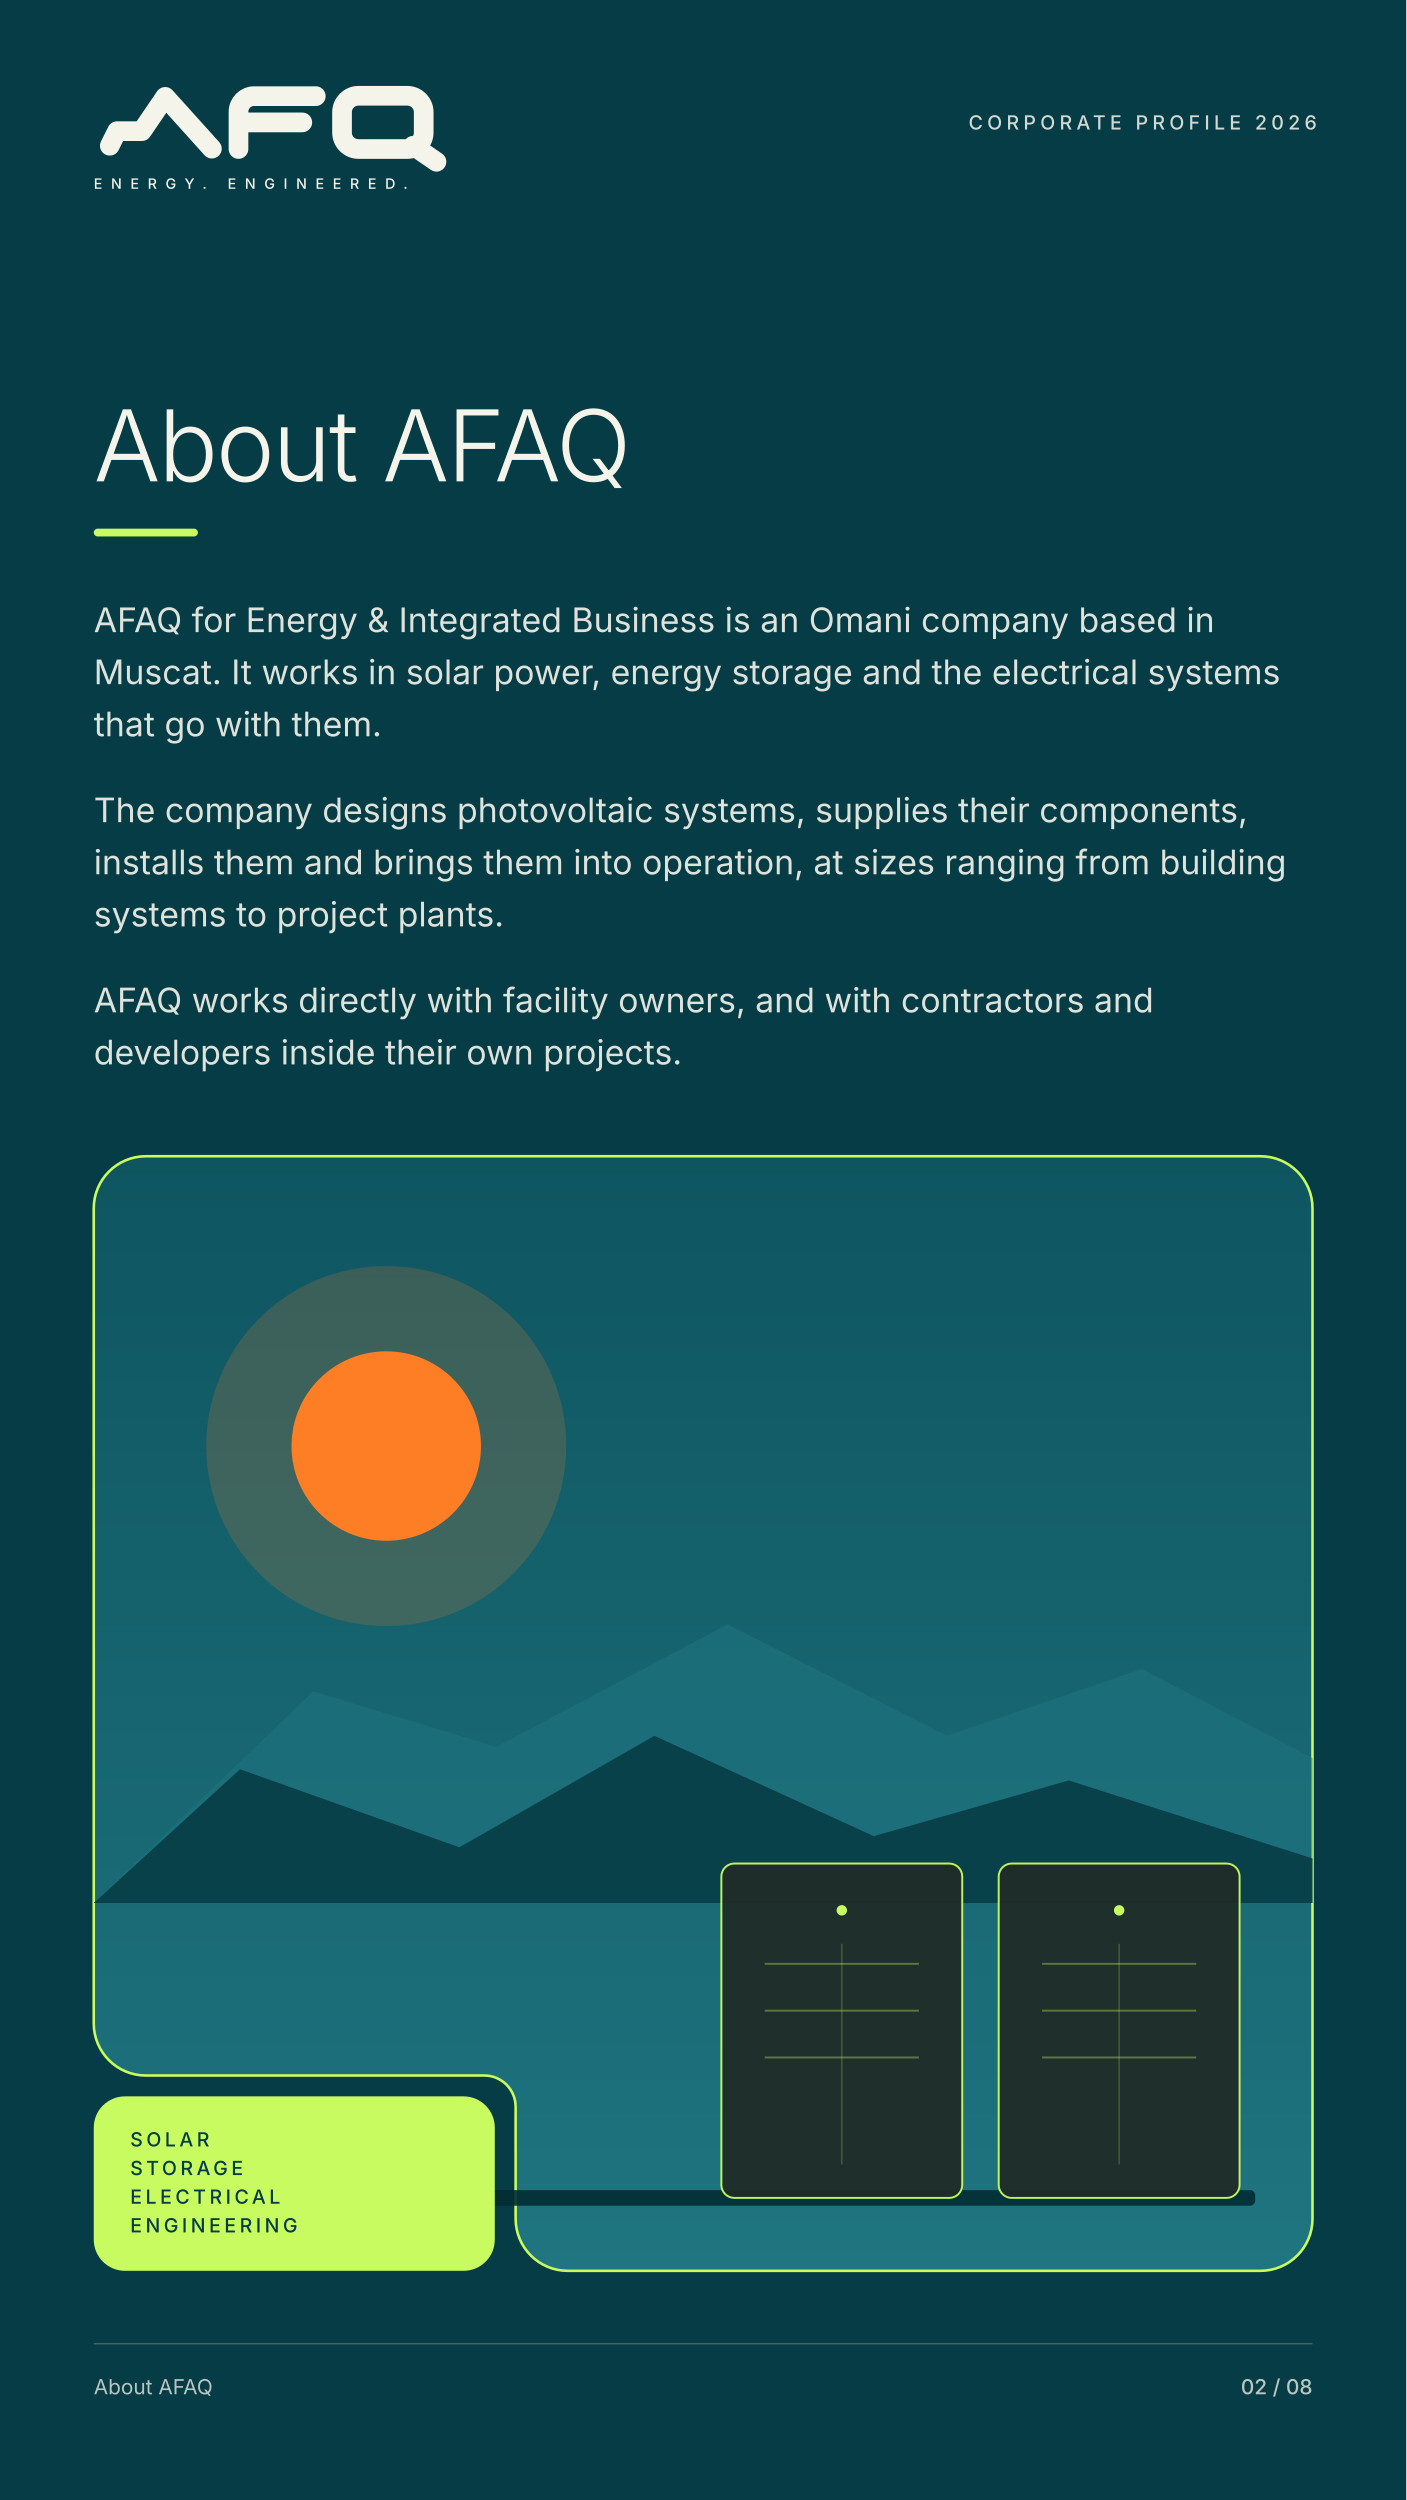
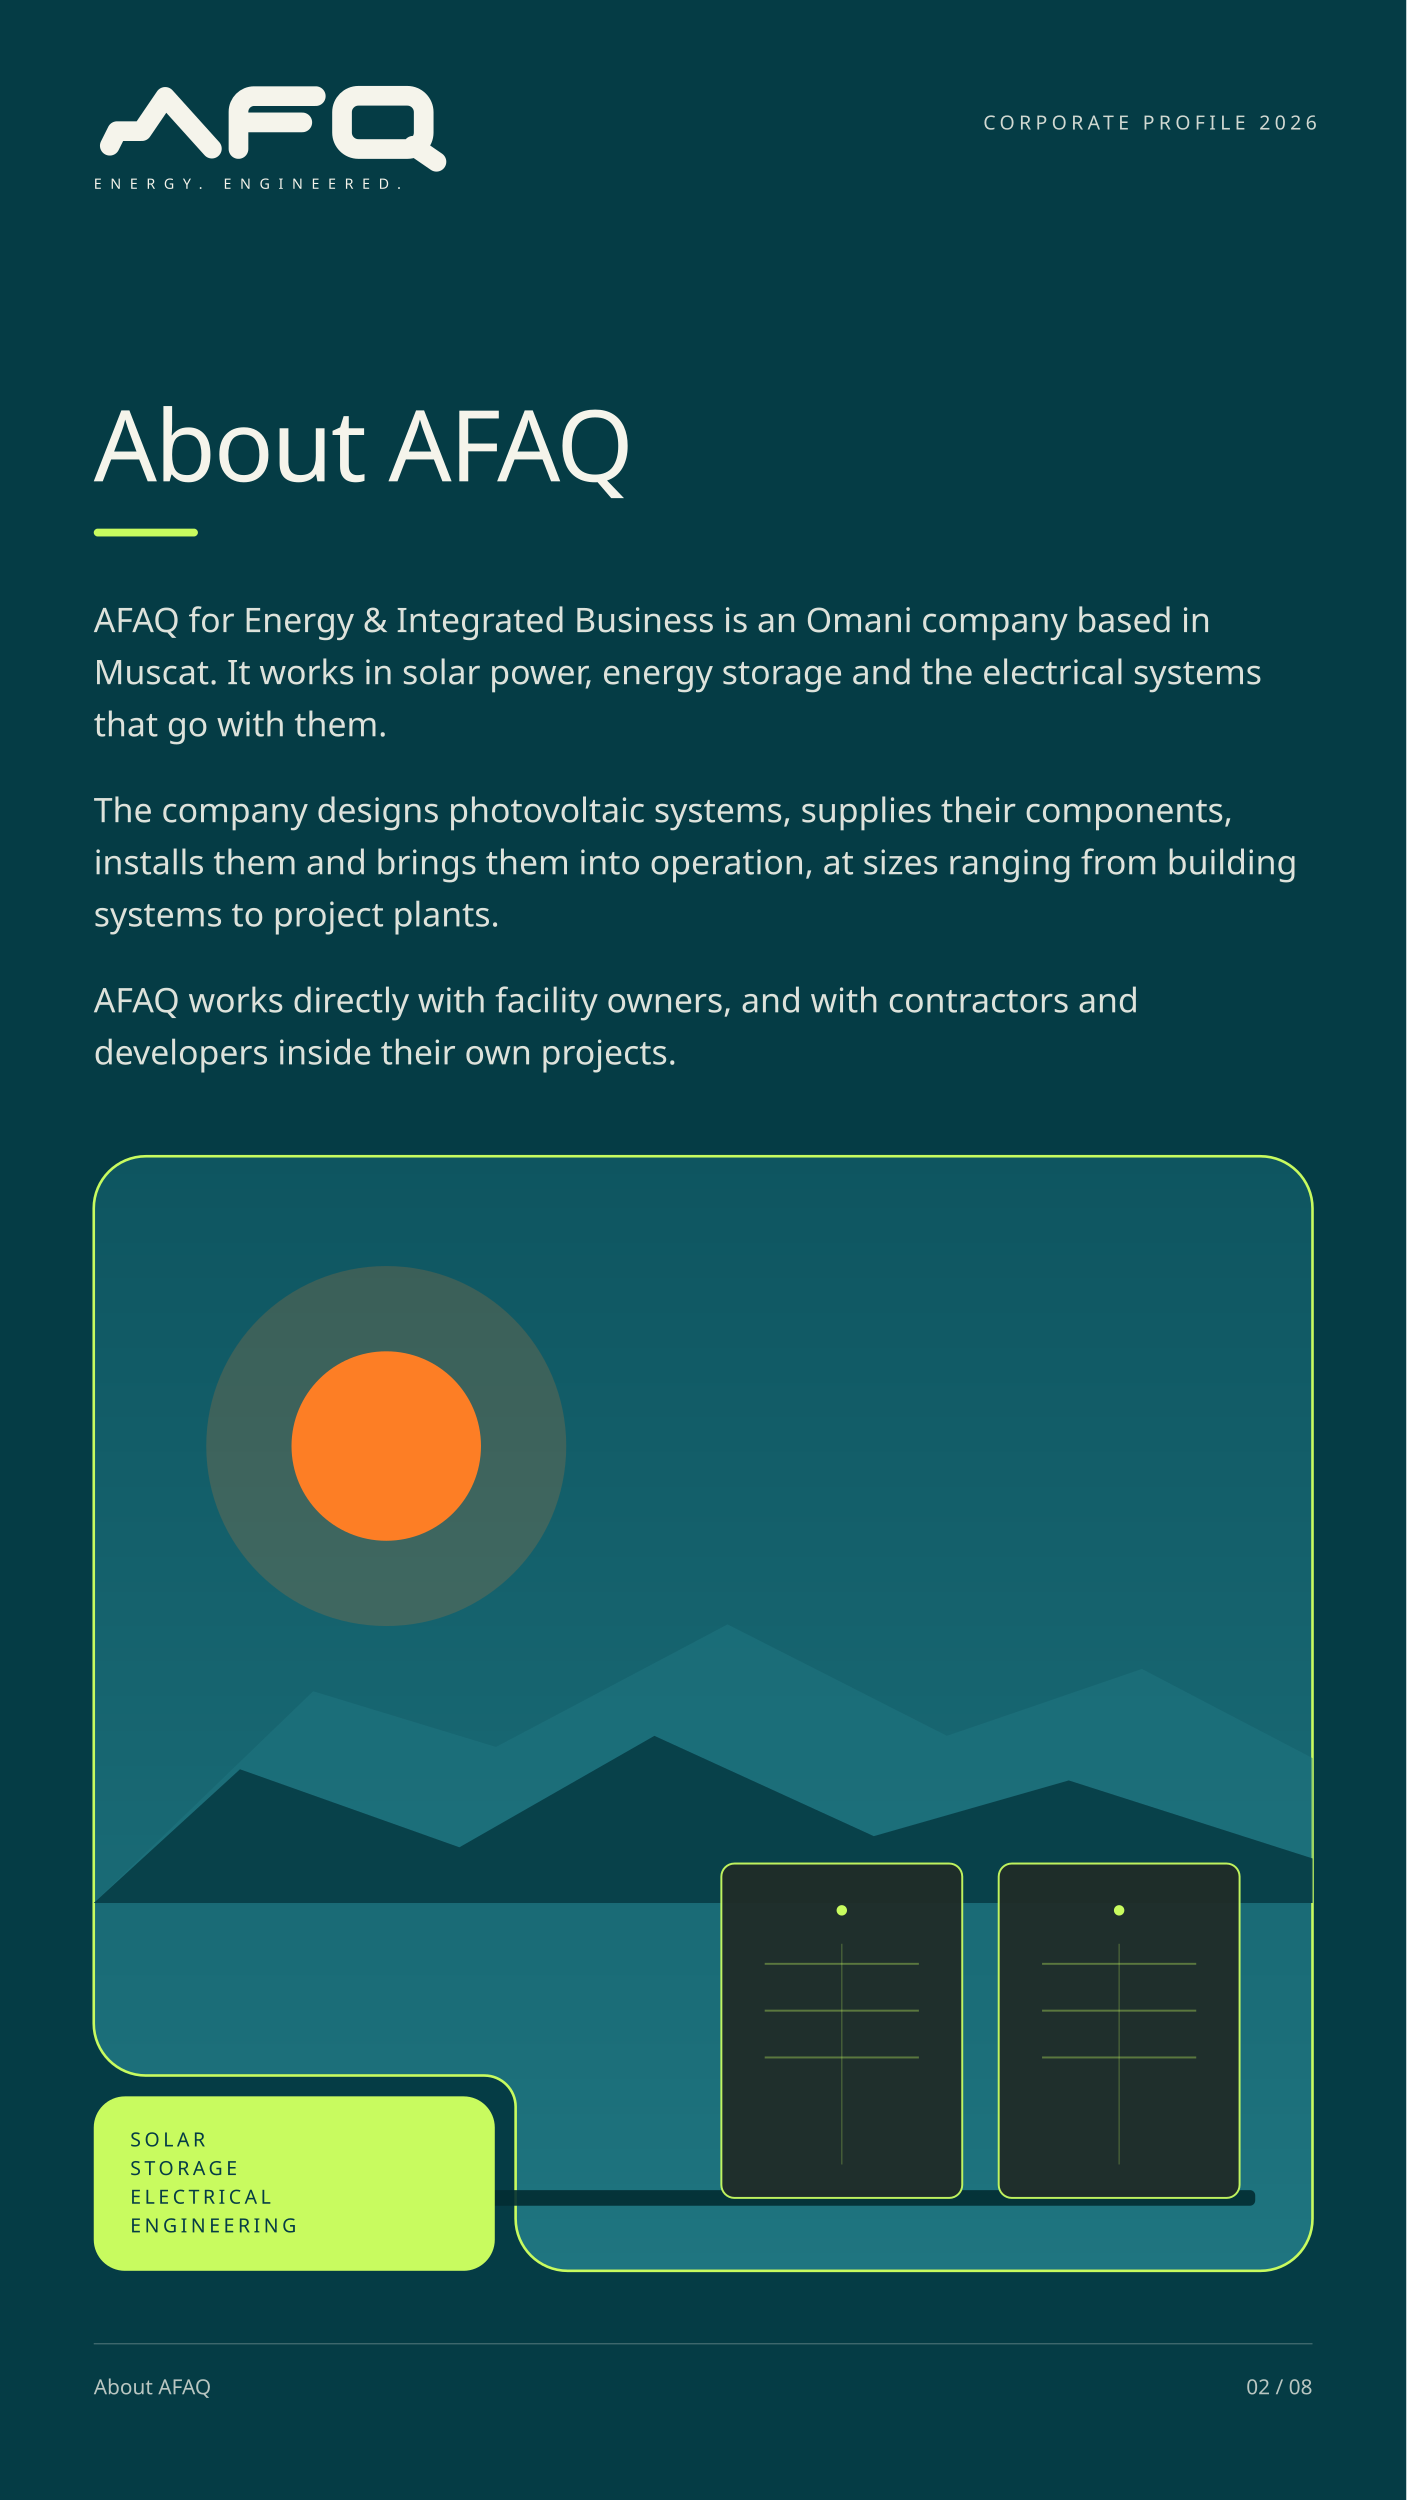
<svg xmlns="http://www.w3.org/2000/svg" width="1080" height="1920" viewBox="0 0 1080 1920">
  <defs>
    <linearGradient id="grad-1" gradientUnits="userSpaceOnUse" x1="0" y1="888" x2="0" y2="1744">
      <stop offset="0" stop-color="#0E5560" stop-opacity="1" />
      <stop offset="1" stop-color="#1F7580" stop-opacity="1" />
    </linearGradient>
  </defs>
  <rect id="Background" x="0" y="0" width="1080" height="1920" fill="#053C45" />
  <g id="Header">
    <g id="Logo-Lockup">
      <g id="Wordmark-AFQ">
        <path id="Letter-A" d="M 84.32 111.92 L 89.92 100.72 L 108.96 100.72 L 126.88 74.4 L 162.72 114.16" fill="none" stroke="#F5F4EB" stroke-width="15.12" stroke-linecap="round" stroke-linejoin="round" />
        <path id="Letter-F" d="M 183.16 114.44 L 183.16 85.88 C 183.16 79.22 188.54 73.84 195.2 73.84 L 242.52 73.84 M 183.16 94 L 232.16 94" fill="none" stroke="#F5F4EB" stroke-width="15.12" stroke-linecap="round" stroke-linejoin="round" />
        <path id="Letter-Q" d="M 262.68 86.16 C 262.68 79.2 268.32 73.56 275.28 73.56 L 312.8 73.56 C 319.76 73.56 325.4 79.2 325.4 86.16 L 325.4 101.84 C 325.4 108.8 319.76 114.44 312.8 114.44 L 275.28 114.44 C 268.32 114.44 262.68 108.8 262.68 101.84 Z M 317.28 111.92 L 335.2 124.24" fill="none" stroke="#F5F4EB" stroke-width="15.12" stroke-linecap="round" stroke-linejoin="round" />
      </g>
-       <text id="Tagline" x="72" y="145" font-family="Inter" font-size="11" font-weight="500" fill="#F5F4EB" letter-spacing="6.6">ENERGY. ENGINEERED.</text>
+       <text id="Tagline" x="72" y="145" font-family="Inter-Medium" font-size="11" font-weight="500" fill="#F5F4EB" letter-spacing="6.6">ENERGY. ENGINEERED.</text>
    </g>
-     <text id="Eyebrow" x="1011.3" y="99.46" font-family="Inter" font-size="15" font-weight="500" fill="#F5F4EB" letter-spacing="3.3" text-anchor="end" opacity="0.85">CORPORATE PROFILE 2026</text>
+     <text id="Eyebrow" x="1011.3" y="99.46" font-family="Inter-Medium" font-size="15" font-weight="500" fill="#F5F4EB" letter-spacing="3.3" text-anchor="end" opacity="0.85">CORPORATE PROFILE 2026</text>
  </g>
-   <text id="Title" x="72" y="369.65" font-family="Inter" font-size="76" font-weight="300" fill="#F5F4EB" letter-spacing="-1.52">About AFAQ</text>
+   <text id="Title" x="72" y="369.65" font-family="Inter-Light" font-size="76" font-weight="300" fill="#F5F4EB" letter-spacing="-1.52">About AFAQ</text>
  <rect id="Accent-Rule" x="72" y="406" width="80" height="6" rx="3" fill="#C8FB5F" />
  <g id="Body-1">
-     <text id="Body-1-line" x="72" y="485.46" font-family="Inter" font-size="26" font-weight="400" fill="#F5F4EB" opacity="0.9">AFAQ for Energy &amp; Integrated Business is an Omani company based in</text>
-     <text id="Body-1-line-2" x="72" y="525.46" font-family="Inter" font-size="26" font-weight="400" fill="#F5F4EB" opacity="0.9">Muscat. It works in solar power, energy storage and the electrical systems</text>
-     <text id="Body-1-line-3" x="72" y="565.46" font-family="Inter" font-size="26" font-weight="400" fill="#F5F4EB" opacity="0.9">that go with them.</text>
+     <text id="Body-1-line" x="72" y="485.46" font-family="Inter-Regular" font-size="26" font-weight="400" fill="#F5F4EB" opacity="0.9">AFAQ for Energy &amp; Integrated Business is an Omani company based in</text>
+     <text id="Body-1-line-2" x="72" y="525.46" font-family="Inter-Regular" font-size="26" font-weight="400" fill="#F5F4EB" opacity="0.9">Muscat. It works in solar power, energy storage and the electrical systems</text>
+     <text id="Body-1-line-3" x="72" y="565.46" font-family="Inter-Regular" font-size="26" font-weight="400" fill="#F5F4EB" opacity="0.9">that go with them.</text>
  </g>
  <g id="Body-2">
-     <text id="Body-2-line" x="72" y="631.46" font-family="Inter" font-size="26" font-weight="400" fill="#F5F4EB" opacity="0.9">The company designs photovoltaic systems, supplies their components,</text>
-     <text id="Body-2-line-2" x="72" y="671.46" font-family="Inter" font-size="26" font-weight="400" fill="#F5F4EB" opacity="0.9">installs them and brings them into operation, at sizes ranging from building</text>
-     <text id="Body-2-line-3" x="72" y="711.46" font-family="Inter" font-size="26" font-weight="400" fill="#F5F4EB" opacity="0.9">systems to project plants.</text>
+     <text id="Body-2-line" x="72" y="631.46" font-family="Inter-Regular" font-size="26" font-weight="400" fill="#F5F4EB" opacity="0.9">The company designs photovoltaic systems, supplies their components,</text>
+     <text id="Body-2-line-2" x="72" y="671.46" font-family="Inter-Regular" font-size="26" font-weight="400" fill="#F5F4EB" opacity="0.9">installs them and brings them into operation, at sizes ranging from building</text>
+     <text id="Body-2-line-3" x="72" y="711.46" font-family="Inter-Regular" font-size="26" font-weight="400" fill="#F5F4EB" opacity="0.9">systems to project plants.</text>
  </g>
  <g id="Body-3">
-     <text id="Body-3-line" x="72" y="777.46" font-family="Inter" font-size="26" font-weight="400" fill="#F5F4EB" opacity="0.9">AFAQ works directly with facility owners, and with contractors and</text>
-     <text id="Body-3-line-2" x="72" y="817.46" font-family="Inter" font-size="26" font-weight="400" fill="#F5F4EB" opacity="0.9">developers inside their own projects.</text>
+     <text id="Body-3-line" x="72" y="777.46" font-family="Inter-Regular" font-size="26" font-weight="400" fill="#F5F4EB" opacity="0.9">AFAQ works directly with facility owners, and with contractors and</text>
+     <text id="Body-3-line-2" x="72" y="817.46" font-family="Inter-Regular" font-size="26" font-weight="400" fill="#F5F4EB" opacity="0.9">developers inside their own projects.</text>
  </g>
  <g id="Photo-Site">
    <path id="Photo-Site__set-image-fill" d="M 72 928 C 72 905.91 89.91 888 112 888 L 968 888 C 990.09 888 1008 905.91 1008 928 L 1008 1704 C 1008 1726.09 990.09 1744 968 1744 L 436 1744 C 413.91 1744 396 1726.09 396 1704 L 396 1618 C 396 1604.75 385.25 1594 372 1594 L 112 1594 C 89.91 1594 72 1576.09 72 1554 Z" fill="url(#grad-1)" stroke="#C8FB5F" stroke-width="2" stroke-linecap="butt" stroke-linejoin="round" />
    <g id="Placeholder-Art--delete-after-placing-photo">
      <circle id="Sun-Glow" cx="296.64" cy="1110.56" r="138.24" fill="#FD7E25" opacity="0.18" />
      <circle id="Sun" cx="296.64" cy="1110.56" r="72.76" fill="#FD7E25" />
      <path id="Mountains-Far" d="M 72 1461.52 L 240.48 1298.88 L 380.88 1341.68 L 558.72 1247.52 L 727.2 1333.12 L 876.96 1281.76 L 1008 1350.24 L 1008 1461.52 Z" fill="#1F7580" opacity="0.55" />
      <path id="Mountains-Near" d="M 72 1461.52 L 184.32 1358.8 L 352.8 1418.72 L 502.56 1333.12 L 671.04 1410.16 L 820.8 1367.36 L 1008 1427.28 L 1008 1461.52 Z" fill="#053C45" opacity="0.9" />
      <g id="Battery-Cabinets">
        <rect id="Plinth" x="116" y="1682" width="848" height="12" rx="4" fill="#022C32" opacity="0.9" />
        <path id="Cabinet-3" d="M 554 1441.2 C 554 1435.68 558.48 1431.2 564 1431.2 L 729 1431.2 C 734.52 1431.2 739 1435.68 739 1441.2 L 739 1678 C 739 1683.52 734.52 1688 729 1688 L 564 1688 C 558.48 1688 554 1683.52 554 1678 Z" fill="#202C28" stroke="#C8FB5F" stroke-width="1.5" stroke-linecap="round" stroke-linejoin="round" opacity="0.95" />
        <path id="Cabinet-3-vent-1" d="M 587.3 1508.24 L 705.7 1508.24" fill="none" stroke="#C8FB5F" stroke-width="1.5" stroke-linecap="butt" stroke-linejoin="round" opacity="0.35" />
        <path id="Cabinet-3-vent-2" d="M 587.3 1544.19 L 705.7 1544.19" fill="none" stroke="#C8FB5F" stroke-width="1.5" stroke-linecap="butt" stroke-linejoin="round" opacity="0.35" />
        <path id="Cabinet-3-vent-3" d="M 587.3 1580.14 L 705.7 1580.14" fill="none" stroke="#C8FB5F" stroke-width="1.5" stroke-linecap="butt" stroke-linejoin="round" opacity="0.35" />
        <circle id="Cabinet-3-led" cx="646.5" cy="1467.15" r="4" fill="#C8FB5F" />
        <path id="Cabinet-3-door" d="M 646.5 1492.83 L 646.5 1662.32" fill="none" stroke="#C8FB5F" stroke-width="1" stroke-linecap="butt" stroke-linejoin="round" opacity="0.25" />
        <path id="Cabinet-4" d="M 767 1441.2 C 767 1435.68 771.48 1431.2 777 1431.2 L 942 1431.2 C 947.52 1431.2 952 1435.68 952 1441.2 L 952 1678 C 952 1683.52 947.52 1688 942 1688 L 777 1688 C 771.48 1688 767 1683.52 767 1678 Z" fill="#202C28" stroke="#C8FB5F" stroke-width="1.5" stroke-linecap="round" stroke-linejoin="round" opacity="0.95" />
        <path id="Cabinet-4-vent-1" d="M 800.3 1508.24 L 918.7 1508.24" fill="none" stroke="#C8FB5F" stroke-width="1.5" stroke-linecap="butt" stroke-linejoin="round" opacity="0.35" />
        <path id="Cabinet-4-vent-2" d="M 800.3 1544.19 L 918.7 1544.19" fill="none" stroke="#C8FB5F" stroke-width="1.5" stroke-linecap="butt" stroke-linejoin="round" opacity="0.35" />
        <path id="Cabinet-4-vent-3" d="M 800.3 1580.14 L 918.7 1580.14" fill="none" stroke="#C8FB5F" stroke-width="1.5" stroke-linecap="butt" stroke-linejoin="round" opacity="0.35" />
        <circle id="Cabinet-4-led" cx="859.5" cy="1467.15" r="4" fill="#C8FB5F" />
        <path id="Cabinet-4-door" d="M 859.5 1492.83 L 859.5 1662.32" fill="none" stroke="#C8FB5F" stroke-width="1" stroke-linecap="butt" stroke-linejoin="round" opacity="0.25" />
      </g>
    </g>
  </g>
  <g id="Services-Tab">
    <rect id="Services-Tab-Shape" x="72" y="1610" width="308" height="134" rx="24" fill="#C8FB5F" />
    <g id="Services-Tab-Text">
-       <text id="Services-Tab-Text-line" x="100" y="1648.46" font-family="Inter" font-size="15" font-weight="500" fill="#053C45" letter-spacing="2.7">SOLAR</text>
-       <text id="Services-Tab-Text-line-2" x="100" y="1670.46" font-family="Inter" font-size="15" font-weight="500" fill="#053C45" letter-spacing="2.7">STORAGE</text>
-       <text id="Services-Tab-Text-line-3" x="100" y="1692.46" font-family="Inter" font-size="15" font-weight="500" fill="#053C45" letter-spacing="2.7">ELECTRICAL</text>
-       <text id="Services-Tab-Text-line-4" x="100" y="1714.46" font-family="Inter" font-size="15" font-weight="500" fill="#053C45" letter-spacing="2.7">ENGINEERING</text>
+       <text id="Services-Tab-Text-line" x="100" y="1648.46" font-family="Inter-Medium" font-size="15" font-weight="500" fill="#053C45" letter-spacing="2.7">SOLAR</text>
+       <text id="Services-Tab-Text-line-2" x="100" y="1670.46" font-family="Inter-Medium" font-size="15" font-weight="500" fill="#053C45" letter-spacing="2.7">STORAGE</text>
+       <text id="Services-Tab-Text-line-3" x="100" y="1692.46" font-family="Inter-Medium" font-size="15" font-weight="500" fill="#053C45" letter-spacing="2.7">ELECTRICAL</text>
+       <text id="Services-Tab-Text-line-4" x="100" y="1714.46" font-family="Inter-Medium" font-size="15" font-weight="500" fill="#053C45" letter-spacing="2.7">ENGINEERING</text>
    </g>
  </g>
  <g id="Footer">
    <path id="Footer-Rule" d="M 72 1800 L 1008 1800" fill="none" stroke="#F5F4EB" stroke-width="1" stroke-linecap="butt" stroke-linejoin="round" opacity="0.25" />
-     <text id="Footer-Section" x="72" y="1838.82" font-family="Inter" font-size="16" font-weight="400" fill="#F5F4EB" opacity="0.75">About AFAQ</text>
-     <text id="Footer-Page" x="1008" y="1838.82" font-family="Inter" font-size="16" font-weight="500" fill="#F5F4EB" text-anchor="end" opacity="0.75">02 / 08</text>
+     <text id="Footer-Section" x="72" y="1838.82" font-family="Inter-Regular" font-size="16" font-weight="400" fill="#F5F4EB" opacity="0.75">About AFAQ</text>
+     <text id="Footer-Page" x="1008" y="1838.82" font-family="Inter-Medium" font-size="16" font-weight="500" fill="#F5F4EB" text-anchor="end" opacity="0.75">02 / 08</text>
  </g>
</svg>
